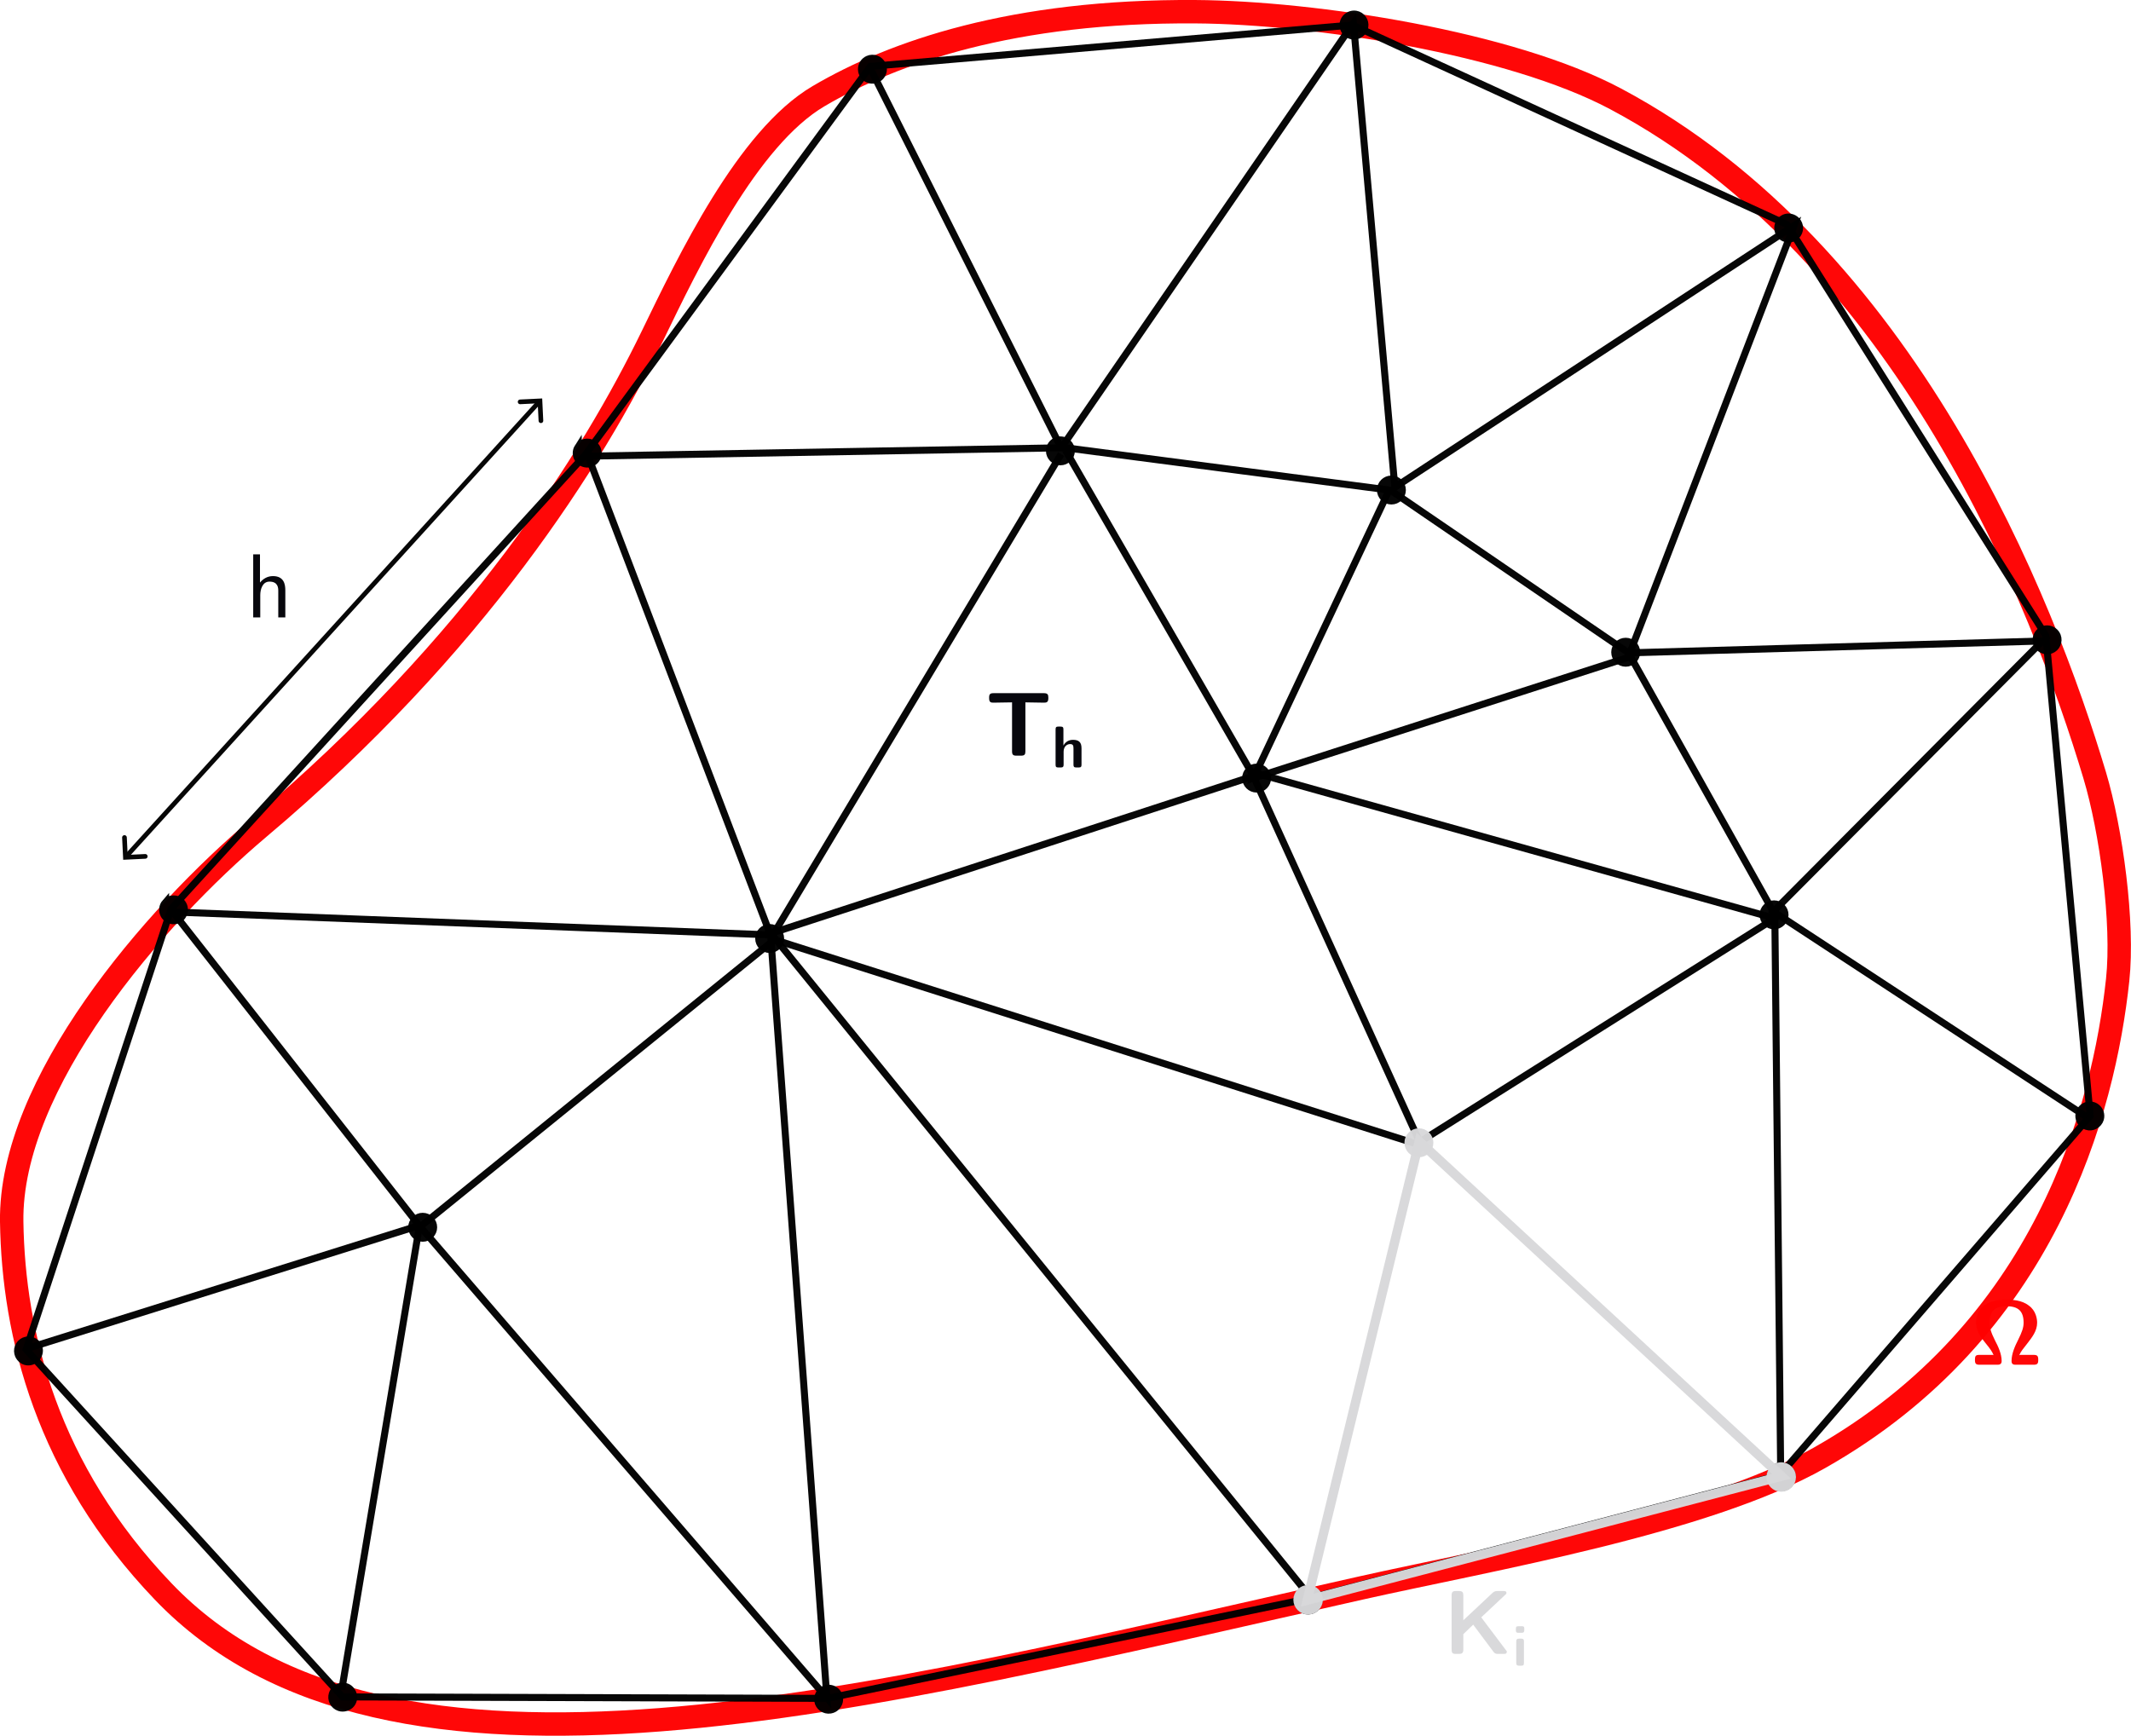
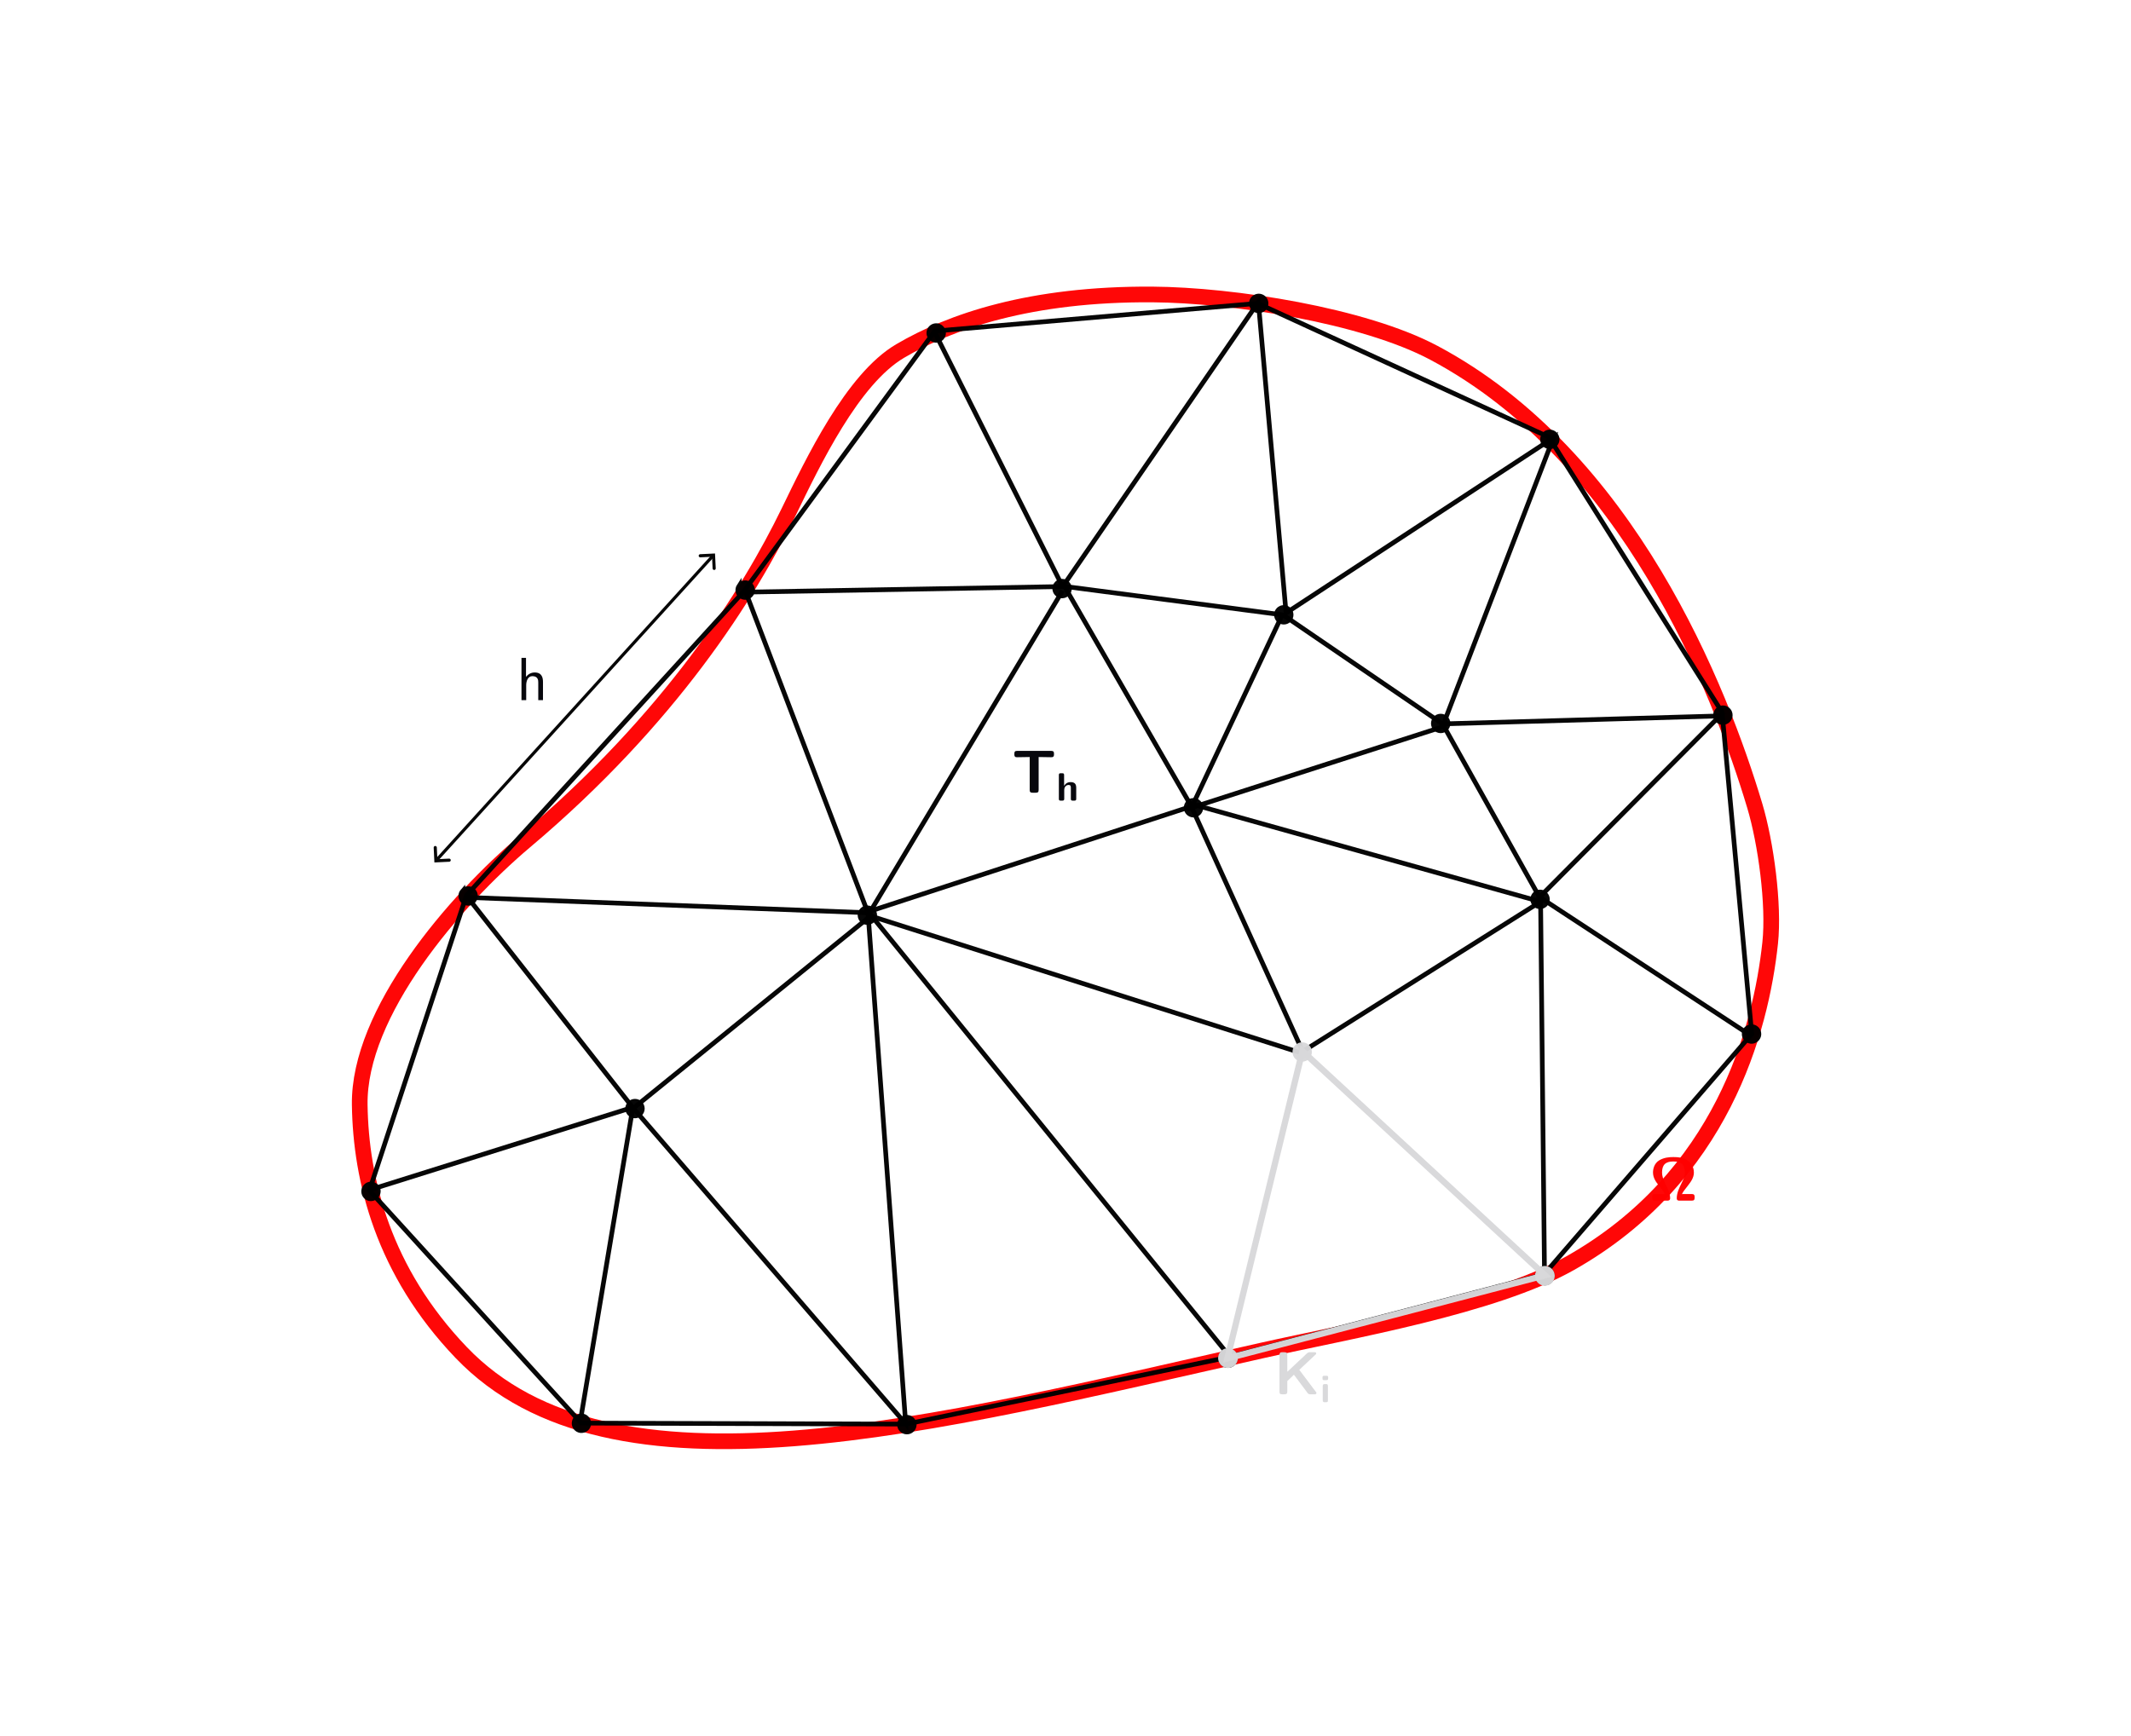
<svg xmlns="http://www.w3.org/2000/svg" width="91.061mm" height="74.186mm" viewBox="0 0 91.061 74.186" version="1.1" id="svg1">
  <defs id="defs1">
    <marker style="overflow:visible" id="marker22" refX="0" refY="0" orient="auto-start-reverse" markerWidth="1" markerHeight="1" viewBox="0 0 1 1" preserveAspectRatio="xMidYMid">
      <path style="fill:none;stroke:context-stroke;stroke-width:1;stroke-linecap:round" d="M 3,-3 0,0 3,3" transform="rotate(180,0.125,0)" id="path22" />
    </marker>
    <marker style="overflow:visible" id="ArrowWideRounded" refX="0" refY="0" orient="auto-start-reverse" markerWidth="1" markerHeight="1" viewBox="0 0 1 1" preserveAspectRatio="xMidYMid">
      <path style="fill:none;stroke:context-stroke;stroke-width:1;stroke-linecap:round" d="M 3,-3 0,0 3,3" transform="rotate(180,0.125,0)" id="path2" />
    </marker>
    <rect x="565.312" y="205.998" width="35.796" height="20.262" id="rect20" />
    <rect x="549.103" y="159.395" width="108.064" height="66.189" id="rect15" />
    <rect x="565.312" y="205.998" width="35.796" height="20.262" id="rect20-6" />
  </defs>
  <g id="layer1" transform="translate(-56.45804,-39.13259)">
-     <path style="opacity:0.971;fill:none;fill-opacity:1;stroke:#000000;stroke-width:0.3;stroke-miterlimit:4.1;stroke-dasharray:none;stroke-opacity:1;paint-order:stroke fill markers" d="M 132.552,102.289 132.299,78.217 126.044,67.034 115.872,60.084 101.846,58.252" id="path19" />
-     <path d="m 67.516,74.521 c 9.282,-7.831 14.274,-15.787 16.813,-21.016 1.553,-3.2 4.067,-8.476 7.111,-10.264 3.202,-1.881 8.301,-3.66 16.101,-3.608 5.109,0.034 13.463,1.333 17.956,3.725 12.423,6.613 18.261,21.529 20.471,28.911 0.704,2.353 1.242,6.305 0.981,8.745 -0.594,5.545 -3.08,14.964 -12.753,20.433 -4.904,2.773 -14.105,4.325 -19.625,5.566 -21.171,4.758 -41.532,10.184 -51.139,0.14 -4.963,-5.188 -6.402,-10.981 -6.474,-15.804 -0.088,-5.883 6.034,-13.012 10.557,-16.828 z" style="opacity:0.971;fill:none;stroke:#ff0000;stroke-width:1;stroke-miterlimit:4.1;stroke-dasharray:none;stroke-opacity:1;paint-order:stroke fill markers" id="path1" />
-     <circle style="opacity:0.971;fill:#000000;fill-opacity:1;stroke:#000000;stroke-width:0.311;stroke-miterlimit:4.1;stroke-dasharray:none;stroke-opacity:1;paint-order:stroke fill markers" id="path4-9" cx="115.915" cy="60.076" r="0.463" />
-     <circle style="opacity:0.971;fill:#000000;fill-opacity:1;stroke:#000000;stroke-width:0.311;stroke-miterlimit:4.1;stroke-dasharray:none;stroke-opacity:1;paint-order:stroke fill markers" id="path4-9-8" cx="125.927" cy="67.009" r="0.463" />
-     <circle style="opacity:0.971;fill:#000000;fill-opacity:1;stroke:#000000;stroke-width:0.311;stroke-miterlimit:4.1;stroke-dasharray:none;stroke-opacity:1;paint-order:stroke fill markers" id="path4-9-6" cx="101.771" cy="58.402" r="0.463" />
-     <circle style="opacity:0.971;fill:#000000;fill-opacity:1;stroke:#000000;stroke-width:0.311;stroke-miterlimit:4.1;stroke-dasharray:none;stroke-opacity:1;paint-order:stroke fill markers" id="path4-9-4" cx="74.52" cy="91.586" r="0.463" />
-     <circle style="opacity:0.971;fill:#000000;fill-opacity:1;stroke:#000000;stroke-width:0.311;stroke-miterlimit:4.1;stroke-dasharray:none;stroke-opacity:1;paint-order:stroke fill markers" id="path4-9-9" cx="89.347" cy="79.244" r="0.463" />
-     <path d="m 81.16,58.247 c -0.101,0.158 -0.097,0.361 0.01,0.515 0.107,0.154 0.297,0.228 0.48,0.188 0.183,-0.04 0.324,-0.187 0.357,-0.371 0.033,-0.184 -0.049,-0.371 -0.207,-0.472 -0.216,-0.138 -0.502,-0.075 -0.64,0.141 z m 12.388,-16.579 c -0.171,0.077 -0.278,0.249 -0.273,0.437 0.006,0.187 0.124,0.353 0.299,0.419 0.175,0.066 0.373,0.02 0.502,-0.116 0.128,-0.137 0.162,-0.337 0.085,-0.508 -0.105,-0.233 -0.38,-0.337 -0.613,-0.232 z m 20.845,-1.923 c -0.185,-0.031 -0.387,0.063 -0.479,0.226 -0.093,0.163 -0.078,0.366 0.037,0.514 0.115,0.148 0.287,0.211 0.469,0.169 0.183,-0.042 0.322,-0.19 0.353,-0.375 0.043,-0.252 -0.128,-0.491 -0.38,-0.534 z m 18.825,8.809 c -0.131,-0.133 -0.342,-0.18 -0.514,-0.103 -0.171,0.076 -0.279,0.249 -0.273,0.436 0.005,0.187 0.104,0.346 0.277,0.419 0.173,0.073 0.372,0.035 0.506,-0.097 0.182,-0.18 0.184,-0.473 0.004,-0.655 z m 11.148,17.76 c -0.067,-0.175 -0.233,-0.293 -0.42,-0.298 -0.187,-0.005 -0.359,0.103 -0.436,0.274 -0.076,0.171 -0.042,0.371 0.086,0.508 0.129,0.136 0.327,0.181 0.502,0.114 0.24,-0.091 0.359,-0.359 0.268,-0.598 z m 1.839,20.644 c 0.052,-0.18 -0.009,-0.374 -0.155,-0.491 -0.146,-0.118 -0.348,-0.135 -0.513,-0.045 -0.164,0.09 -0.258,0.27 -0.238,0.456 0.02,0.186 0.146,0.331 0.323,0.392 0.242,0.084 0.511,-0.067 0.583,-0.312 z m -13.439,15.715 c 0.17,-0.077 0.278,-0.249 0.272,-0.437 -0.006,-0.187 -0.125,-0.352 -0.3,-0.418 -0.176,-0.067 -0.373,-0.02 -0.502,0.116 -0.128,0.137 -0.154,0.333 -0.084,0.507 0.095,0.238 0.38,0.338 0.614,0.232 z m -20.308,5.295 c 0.183,-0.041 0.323,-0.189 0.354,-0.373 0.032,-0.185 -0.051,-0.371 -0.209,-0.471 -0.159,-0.1 -0.362,-0.094 -0.515,0.014 -0.153,0.108 -0.226,0.298 -0.184,0.481 0.057,0.249 0.305,0.406 0.554,0.349 z m -20.513,4.245 c 0.185,-0.031 0.333,-0.171 0.374,-0.354 0.042,-0.182 -0.031,-0.372 -0.184,-0.481 -0.153,-0.108 -0.356,-0.114 -0.515,-0.014 -0.159,0.1 -0.237,0.278 -0.211,0.464 0.035,0.253 0.283,0.428 0.535,0.385 z m -20.984,-0.103 c 0.178,0.058 0.399,-0.007 0.512,-0.156 0.113,-0.15 0.125,-0.352 0.03,-0.514 -0.095,-0.162 -0.247,-0.247 -0.434,-0.232 -0.187,0.014 -0.347,0.14 -0.405,0.318 -0.079,0.243 0.053,0.505 0.297,0.584 z m -13.735,-15.132 c 0.043,0.182 0.202,0.335 0.388,0.355 0.186,0.021 0.367,-0.072 0.458,-0.236 0.091,-0.164 0.09,-0.347 -0.02,-0.499 -0.11,-0.152 -0.301,-0.222 -0.483,-0.179 -0.249,0.059 -0.403,0.31 -0.343,0.558 z m 6.301,-19.267 c -0.123,0.141 -0.149,0.343 -0.066,0.511 0.083,0.168 0.259,0.269 0.446,0.257 0.187,-0.013 0.322,-0.118 0.393,-0.292 0.071,-0.174 0.03,-0.373 -0.103,-0.504 -0.182,-0.18 -0.501,-0.164 -0.67,0.029 z" style="opacity:0.971;fill:#000000;fill-opacity:1;stroke:#000000;stroke-width:0.311;stroke-miterlimit:4.1;stroke-dasharray:none;stroke-opacity:1;paint-order:stroke fill markers" id="circle3339" />
-     <path style="opacity:0.971;fill:none;fill-opacity:1;stroke:#000000;stroke-width:0.3;stroke-miterlimit:4.1;stroke-dasharray:none;stroke-opacity:1;paint-order:stroke fill markers" d="m 63.767,77.983 -6.192,18.828 13.521,14.847 20.723,0.063 20.407,-4.233 20.281,-5.307 13.268,-15.353 -1.895,-20.534 -11.057,-17.564 -18.575,-8.529 -20.597,1.769 -12.194,16.616 z" id="path4" />
-     <path style="opacity:0.971;fill:none;fill-opacity:1;stroke:#000000;stroke-width:0.3;stroke-miterlimit:4.1;stroke-dasharray:none;stroke-opacity:1;paint-order:stroke fill markers" d="M 81.518,58.45 89.381,79.09 63.738,78.107" id="path5" />
-     <path style="opacity:0.971;fill:none;fill-opacity:1;stroke:#000000;stroke-width:0.3;stroke-miterlimit:4.1;stroke-dasharray:none;stroke-opacity:1;paint-order:stroke fill markers" d="m 63.916,78.197 10.454,13.313 -16.798,5.272" id="path6" />
-     <path style="opacity:0.971;fill:none;fill-opacity:1;stroke:#000000;stroke-width:0.3;stroke-miterlimit:4.1;stroke-dasharray:none;stroke-opacity:1;paint-order:stroke fill markers" d="M 71.064,111.346 74.37,91.599 89.47,79.358" id="path7" />
-     <path style="opacity:0.971;fill:none;fill-opacity:1;stroke:#000000;stroke-width:0.3;stroke-miterlimit:4.1;stroke-dasharray:none;stroke-opacity:1;paint-order:stroke fill markers" d="M 74.37,91.51 91.793,111.703 89.381,79.001 112.255,107.146" id="path8" />
-     <path style="opacity:0.971;fill:none;fill-opacity:1;stroke:#000000;stroke-width:0.3;stroke-miterlimit:4.1;stroke-dasharray:none;stroke-opacity:1;paint-order:stroke fill markers" d="M 81.518,58.629 101.801,58.272 93.58,41.921" id="path9" />
-     <path style="opacity:0.971;fill:none;fill-opacity:1;stroke:#000000;stroke-width:0.3;stroke-miterlimit:4.1;stroke-dasharray:none;stroke-opacity:1;paint-order:stroke fill markers" d="m 89.47,79.269 27.52,8.756 15.458,-9.739" id="path11" />
-     <path style="opacity:0.971;fill:none;fill-opacity:1;stroke:#000000;stroke-width:0.3;stroke-miterlimit:4.1;stroke-dasharray:none;stroke-opacity:1;paint-order:stroke fill markers" d="M 101.801,58.54 89.381,79.269" id="path12" />
-     <path style="opacity:0.971;fill:none;fill-opacity:1;stroke:#000000;stroke-width:0.3;stroke-miterlimit:4.1;stroke-dasharray:none;stroke-opacity:1;paint-order:stroke fill markers" d="m 101.979,58.361 8.042,13.939 -20.819,6.791" id="path13" />
-     <path style="opacity:0.971;fill:none;fill-opacity:1;stroke:#000000;stroke-width:0.3;stroke-miterlimit:4.1;stroke-dasharray:none;stroke-opacity:1;paint-order:stroke fill markers" d="m 117.08,87.847 -7.148,-15.726 22.338,6.255" id="path14" />
-     <path style="opacity:0.971;fill:none;fill-opacity:1;stroke:#000000;stroke-width:0.3;stroke-miterlimit:4.1;stroke-dasharray:none;stroke-opacity:1;paint-order:stroke fill markers" d="m 115.829,60.059 -5.808,12.33 16.083,-5.182" id="path15" />
-     <circle style="opacity:0.971;fill:#000000;fill-opacity:1;stroke:#000000;stroke-width:0.311;stroke-miterlimit:4.1;stroke-dasharray:none;stroke-opacity:1;paint-order:stroke fill markers" id="path4-9-8-7" cx="132.266" cy="78.233" r="0.463" />
-     <circle style="opacity:0.971;fill:#d8d8da;fill-opacity:1;stroke:#d8d8da;stroke-width:0.317;stroke-miterlimit:4.1;stroke-dasharray:none;stroke-opacity:1;paint-order:stroke fill markers" id="path4-9-8-1-5" cx="132.573" cy="102.26" r="0.472" />
-     <circle style="opacity:0.971;fill:#000000;fill-opacity:1;stroke:#000000;stroke-width:0.311;stroke-miterlimit:4.1;stroke-dasharray:none;stroke-opacity:1;paint-order:stroke fill markers" id="path4-9-8-8" cx="110.156" cy="72.388" r="0.463" />
    <text xml:space="preserve" transform="scale(0.2645833)" id="text15" style="font-size:12px;line-height:1.25;font-family:'Latin Modern Sans';-inkscape-font-specification:'Latin Modern Sans';text-align:center;white-space:pre;shape-inside:url(#rect15);display:inline;opacity:0.971;fill:none;fill-opacity:1;stroke:#000000;stroke-width:1.134;stroke-miterlimit:4.1;stroke-dasharray:none;stroke-opacity:1;paint-order:stroke fill markers" />
-     <text xml:space="preserve" style="font-style:normal;font-variant:normal;font-weight:bold;font-stretch:normal;font-size:3.881px;line-height:1.25;font-family:'Latin Modern Sans';-inkscape-font-specification:'Latin Modern Sans Bold';text-align:center;text-anchor:middle;opacity:0.971;fill:#ff0000;fill-opacity:1;stroke:none;stroke-width:0.3;stroke-miterlimit:4.1;stroke-dasharray:none;stroke-opacity:1;paint-order:stroke fill markers" x="145.763" y="97.459" id="text16">
-       <tspan id="tspan16" style="font-style:normal;font-variant:normal;font-weight:bold;font-stretch:normal;font-size:3.881px;font-family:'Latin Modern Sans';-inkscape-font-specification:'Latin Modern Sans Bold';fill:#ff0000;fill-opacity:1;stroke:none;stroke-width:0.3;stroke-opacity:1" x="145.763" y="97.459">Ω</tspan>
-     </text>
-     <text xml:space="preserve" style="font-style:normal;font-variant:normal;font-weight:bold;font-stretch:normal;font-size:3.881px;line-height:1.25;font-family:'Latin Modern Sans';-inkscape-font-specification:'Latin Modern Sans Bold';text-align:center;text-anchor:middle;opacity:0.971;fill:#d8d8da;fill-opacity:1;stroke:none;stroke-width:0.3;stroke-miterlimit:4.1;stroke-dasharray:none;stroke-opacity:1;paint-order:stroke fill markers" x="128.476" y="109.819" id="text16-2">
-       <tspan id="tspan16-5" style="font-style:normal;font-variant:normal;font-weight:bold;font-stretch:normal;font-size:3.881px;font-family:'Latin Modern Sans';-inkscape-font-specification:'Latin Modern Sans Bold';fill:#d8d8da;fill-opacity:1;stroke:none;stroke-width:0.3;stroke-opacity:1" x="128.476" y="109.819">K<tspan style="font-size:65%;baseline-shift:sub;fill:#d8d8da;fill-opacity:1" id="tspan17">i</tspan>
-       </tspan>
-     </text>
-     <circle style="opacity:0.971;fill:#d8d8da;fill-opacity:1;stroke:#d8d8da;stroke-width:0.317;stroke-miterlimit:4.1;stroke-dasharray:none;stroke-opacity:1;paint-order:stroke fill markers" id="path4-9-8-1-5-5" cx="112.356" cy="107.507" r="0.472" />
-     <path style="opacity:0.971;fill:none;fill-opacity:1;stroke:#d8d8da;stroke-width:0.4;stroke-miterlimit:4.1;stroke-dasharray:none;stroke-opacity:1;paint-order:stroke fill markers" d="m 112.318,107.525 20.265,-5.299 -15.479,-14.31 z" id="path17" />
-     <circle style="opacity:0.971;fill:#d8d8da;fill-opacity:1;stroke:#d8d8da;stroke-width:0.311;stroke-miterlimit:4.1;stroke-dasharray:none;stroke-opacity:1;paint-order:stroke fill markers" id="path4-9-8-1" cx="117.09" cy="87.975" r="0.463" />
-     <path style="opacity:0.971;fill:none;fill-opacity:1;stroke:#000000;stroke-width:0.3;stroke-miterlimit:4.1;stroke-dasharray:none;stroke-opacity:1;paint-order:stroke fill markers" d="m 101.783,58.315 12.51,-18.196 1.769,19.839 17.059,-11.183 -7.013,18.259 17.627,-0.505 -11.499,11.562 13.394,8.782" id="path18" />
-     <text xml:space="preserve" transform="matrix(0.2645833,0,0,0.2645833,-53.61011,13.31318)" id="text20" style="font-style:normal;font-variant:normal;font-weight:bold;font-stretch:normal;font-size:14.667px;line-height:1.25;font-family:'Latin Modern Sans';-inkscape-font-specification:'Latin Modern Sans Bold';text-align:center;white-space:pre;shape-inside:url(#rect20);display:inline;opacity:0.971;fill:#000006;fill-opacity:1;stroke:none;stroke-width:1.134;stroke-miterlimit:4.1;stroke-dasharray:none;stroke-opacity:1;paint-order:stroke fill markers">
-       <tspan x="575.161" y="219.653" id="tspan3">T<tspan style="font-size:65%;baseline-shift:sub" id="tspan1">h</tspan>
-       </tspan>
-     </text>
-     <path style="opacity:0.971;fill:#000006;fill-opacity:1;stroke:#000000;stroke-width:0.2;stroke-miterlimit:4.1;stroke-dasharray:none;stroke-opacity:1;marker-start:url(#ArrowWideRounded);marker-end:url(#marker22);paint-order:stroke fill markers" d="M 79.498,56.304 61.851,75.738" id="path21" />
-     <text xml:space="preserve" transform="matrix(0.2645833,0,0,0.2645833,-86.34156,7.404051)" id="text20-5" style="font-style:normal;font-variant:normal;font-weight:normal;font-stretch:normal;font-size:14.667px;line-height:1.25;font-family:'Latin Modern Sans';-inkscape-font-specification:'Latin Modern Sans';text-align:center;white-space:pre;shape-inside:url(#rect20-6);display:inline;opacity:0.971;fill:#000006;fill-opacity:1;stroke:none;stroke-width:1.134;stroke-miterlimit:4.1;stroke-dasharray:none;stroke-opacity:1;paint-order:stroke fill markers">
-       <tspan x="579.42" y="219.653" id="tspan4">h</tspan>
-     </text>
+     <g id="g1" transform="matrix(0.669742,0,0,0.669742,33.68259,25.17417)">
+       <path style="opacity:0.971;fill:none;fill-opacity:1;stroke:#000000;stroke-width:0.3;stroke-miterlimit:4.1;stroke-dasharray:none;stroke-opacity:1;paint-order:stroke fill markers" d="M 132.552,102.289 132.299,78.217 126.044,67.034 115.872,60.084 101.846,58.252" id="path19" />
+       <path d="m 67.516,74.521 c 9.282,-7.831 14.274,-15.787 16.813,-21.016 1.553,-3.2 4.067,-8.476 7.111,-10.264 3.202,-1.881 8.301,-3.66 16.101,-3.608 5.109,0.034 13.463,1.333 17.956,3.725 12.423,6.613 18.261,21.529 20.471,28.911 0.704,2.353 1.242,6.305 0.981,8.745 -0.594,5.545 -3.08,14.964 -12.753,20.433 -4.904,2.773 -14.105,4.325 -19.625,5.566 -21.171,4.758 -41.532,10.184 -51.139,0.14 -4.963,-5.188 -6.402,-10.981 -6.474,-15.804 -0.088,-5.883 6.034,-13.012 10.557,-16.828 z" style="opacity:0.971;fill:none;stroke:#ff0000;stroke-width:1;stroke-miterlimit:4.1;stroke-dasharray:none;stroke-opacity:1;paint-order:stroke fill markers" id="path1" />
+       <circle style="opacity:0.971;fill:#000000;fill-opacity:1;stroke:#000000;stroke-width:0.311;stroke-miterlimit:4.1;stroke-dasharray:none;stroke-opacity:1;paint-order:stroke fill markers" id="path4-9" cx="115.915" cy="60.076" r="0.463" />
+       <circle style="opacity:0.971;fill:#000000;fill-opacity:1;stroke:#000000;stroke-width:0.311;stroke-miterlimit:4.1;stroke-dasharray:none;stroke-opacity:1;paint-order:stroke fill markers" id="path4-9-8" cx="125.927" cy="67.009" r="0.463" />
+       <circle style="opacity:0.971;fill:#000000;fill-opacity:1;stroke:#000000;stroke-width:0.311;stroke-miterlimit:4.1;stroke-dasharray:none;stroke-opacity:1;paint-order:stroke fill markers" id="path4-9-6" cx="101.771" cy="58.402" r="0.463" />
+       <circle style="opacity:0.971;fill:#000000;fill-opacity:1;stroke:#000000;stroke-width:0.311;stroke-miterlimit:4.1;stroke-dasharray:none;stroke-opacity:1;paint-order:stroke fill markers" id="path4-9-4" cx="74.52" cy="91.586" r="0.463" />
+       <circle style="opacity:0.971;fill:#000000;fill-opacity:1;stroke:#000000;stroke-width:0.311;stroke-miterlimit:4.1;stroke-dasharray:none;stroke-opacity:1;paint-order:stroke fill markers" id="path4-9-9" cx="89.347" cy="79.244" r="0.463" />
+       <path d="m 81.16,58.247 c -0.101,0.158 -0.097,0.361 0.01,0.515 0.107,0.154 0.297,0.228 0.48,0.188 0.183,-0.04 0.324,-0.187 0.357,-0.371 0.033,-0.184 -0.049,-0.371 -0.207,-0.472 -0.216,-0.138 -0.502,-0.075 -0.64,0.141 z m 12.388,-16.579 c -0.171,0.077 -0.278,0.249 -0.273,0.437 0.006,0.187 0.124,0.353 0.299,0.419 0.175,0.066 0.373,0.02 0.502,-0.116 0.128,-0.137 0.162,-0.337 0.085,-0.508 -0.105,-0.233 -0.38,-0.337 -0.613,-0.232 z m 20.845,-1.923 c -0.185,-0.031 -0.387,0.063 -0.479,0.226 -0.093,0.163 -0.078,0.366 0.037,0.514 0.115,0.148 0.287,0.211 0.469,0.169 0.183,-0.042 0.322,-0.19 0.353,-0.375 0.043,-0.252 -0.128,-0.491 -0.38,-0.534 z m 18.825,8.809 c -0.131,-0.133 -0.342,-0.18 -0.514,-0.103 -0.171,0.076 -0.279,0.249 -0.273,0.436 0.005,0.187 0.104,0.346 0.277,0.419 0.173,0.073 0.372,0.035 0.506,-0.097 0.182,-0.18 0.184,-0.473 0.004,-0.655 z m 11.148,17.76 c -0.067,-0.175 -0.233,-0.293 -0.42,-0.298 -0.187,-0.005 -0.359,0.103 -0.436,0.274 -0.076,0.171 -0.042,0.371 0.086,0.508 0.129,0.136 0.327,0.181 0.502,0.114 0.24,-0.091 0.359,-0.359 0.268,-0.598 z m 1.839,20.644 c 0.052,-0.18 -0.009,-0.374 -0.155,-0.491 -0.146,-0.118 -0.348,-0.135 -0.513,-0.045 -0.164,0.09 -0.258,0.27 -0.238,0.456 0.02,0.186 0.146,0.331 0.323,0.392 0.242,0.084 0.511,-0.067 0.583,-0.312 z m -13.439,15.715 c 0.17,-0.077 0.278,-0.249 0.272,-0.437 -0.006,-0.187 -0.125,-0.352 -0.3,-0.418 -0.176,-0.067 -0.373,-0.02 -0.502,0.116 -0.128,0.137 -0.154,0.333 -0.084,0.507 0.095,0.238 0.38,0.338 0.614,0.232 z m -20.308,5.295 c 0.183,-0.041 0.323,-0.189 0.354,-0.373 0.032,-0.185 -0.051,-0.371 -0.209,-0.471 -0.159,-0.1 -0.362,-0.094 -0.515,0.014 -0.153,0.108 -0.226,0.298 -0.184,0.481 0.057,0.249 0.305,0.406 0.554,0.349 z m -20.513,4.245 c 0.185,-0.031 0.333,-0.171 0.374,-0.354 0.042,-0.182 -0.031,-0.372 -0.184,-0.481 -0.153,-0.108 -0.356,-0.114 -0.515,-0.014 -0.159,0.1 -0.237,0.278 -0.211,0.464 0.035,0.253 0.283,0.428 0.535,0.385 z m -20.984,-0.103 c 0.178,0.058 0.399,-0.007 0.512,-0.156 0.113,-0.15 0.125,-0.352 0.03,-0.514 -0.095,-0.162 -0.247,-0.247 -0.434,-0.232 -0.187,0.014 -0.347,0.14 -0.405,0.318 -0.079,0.243 0.053,0.505 0.297,0.584 z m -13.735,-15.132 c 0.043,0.182 0.202,0.335 0.388,0.355 0.186,0.021 0.367,-0.072 0.458,-0.236 0.091,-0.164 0.09,-0.347 -0.02,-0.499 -0.11,-0.152 -0.301,-0.222 -0.483,-0.179 -0.249,0.059 -0.403,0.31 -0.343,0.558 z m 6.301,-19.267 c -0.123,0.141 -0.149,0.343 -0.066,0.511 0.083,0.168 0.259,0.269 0.446,0.257 0.187,-0.013 0.322,-0.118 0.393,-0.292 0.071,-0.174 0.03,-0.373 -0.103,-0.504 -0.182,-0.18 -0.501,-0.164 -0.67,0.029 z" style="opacity:0.971;fill:#000000;fill-opacity:1;stroke:#000000;stroke-width:0.311;stroke-miterlimit:4.1;stroke-dasharray:none;stroke-opacity:1;paint-order:stroke fill markers" id="circle3339" />
+       <path style="opacity:0.971;fill:none;fill-opacity:1;stroke:#000000;stroke-width:0.3;stroke-miterlimit:4.1;stroke-dasharray:none;stroke-opacity:1;paint-order:stroke fill markers" d="m 63.767,77.983 -6.192,18.828 13.521,14.847 20.723,0.063 20.407,-4.233 20.281,-5.307 13.268,-15.353 -1.895,-20.534 -11.057,-17.564 -18.575,-8.529 -20.597,1.769 -12.194,16.616 z" id="path4" />
+       <path style="opacity:0.971;fill:none;fill-opacity:1;stroke:#000000;stroke-width:0.3;stroke-miterlimit:4.1;stroke-dasharray:none;stroke-opacity:1;paint-order:stroke fill markers" d="M 81.518,58.45 89.381,79.09 63.738,78.107" id="path5" />
+       <path style="opacity:0.971;fill:none;fill-opacity:1;stroke:#000000;stroke-width:0.3;stroke-miterlimit:4.1;stroke-dasharray:none;stroke-opacity:1;paint-order:stroke fill markers" d="m 63.916,78.197 10.454,13.313 -16.798,5.272" id="path6" />
+       <path style="opacity:0.971;fill:none;fill-opacity:1;stroke:#000000;stroke-width:0.3;stroke-miterlimit:4.1;stroke-dasharray:none;stroke-opacity:1;paint-order:stroke fill markers" d="M 71.064,111.346 74.37,91.599 89.47,79.358" id="path7" />
+       <path style="opacity:0.971;fill:none;fill-opacity:1;stroke:#000000;stroke-width:0.3;stroke-miterlimit:4.1;stroke-dasharray:none;stroke-opacity:1;paint-order:stroke fill markers" d="M 74.37,91.51 91.793,111.703 89.381,79.001 112.255,107.146" id="path8" />
+       <path style="opacity:0.971;fill:none;fill-opacity:1;stroke:#000000;stroke-width:0.3;stroke-miterlimit:4.1;stroke-dasharray:none;stroke-opacity:1;paint-order:stroke fill markers" d="M 81.518,58.629 101.801,58.272 93.58,41.921" id="path9" />
+       <path style="opacity:0.971;fill:none;fill-opacity:1;stroke:#000000;stroke-width:0.3;stroke-miterlimit:4.1;stroke-dasharray:none;stroke-opacity:1;paint-order:stroke fill markers" d="m 89.47,79.269 27.52,8.756 15.458,-9.739" id="path11" />
+       <path style="opacity:0.971;fill:none;fill-opacity:1;stroke:#000000;stroke-width:0.3;stroke-miterlimit:4.1;stroke-dasharray:none;stroke-opacity:1;paint-order:stroke fill markers" d="M 101.801,58.54 89.381,79.269" id="path12" />
+       <path style="opacity:0.971;fill:none;fill-opacity:1;stroke:#000000;stroke-width:0.3;stroke-miterlimit:4.1;stroke-dasharray:none;stroke-opacity:1;paint-order:stroke fill markers" d="m 101.979,58.361 8.042,13.939 -20.819,6.791" id="path13" />
+       <path style="opacity:0.971;fill:none;fill-opacity:1;stroke:#000000;stroke-width:0.3;stroke-miterlimit:4.1;stroke-dasharray:none;stroke-opacity:1;paint-order:stroke fill markers" d="m 117.08,87.847 -7.148,-15.726 22.338,6.255" id="path14" />
+       <path style="opacity:0.971;fill:none;fill-opacity:1;stroke:#000000;stroke-width:0.3;stroke-miterlimit:4.1;stroke-dasharray:none;stroke-opacity:1;paint-order:stroke fill markers" d="m 115.829,60.059 -5.808,12.33 16.083,-5.182" id="path15" />
+       <circle style="opacity:0.971;fill:#000000;fill-opacity:1;stroke:#000000;stroke-width:0.311;stroke-miterlimit:4.1;stroke-dasharray:none;stroke-opacity:1;paint-order:stroke fill markers" id="path4-9-8-7" cx="132.266" cy="78.233" r="0.463" />
+       <circle style="opacity:0.971;fill:#d8d8da;fill-opacity:1;stroke:#d8d8da;stroke-width:0.317;stroke-miterlimit:4.1;stroke-dasharray:none;stroke-opacity:1;paint-order:stroke fill markers" id="path4-9-8-1-5" cx="132.573" cy="102.26" r="0.472" />
+       <circle style="opacity:0.971;fill:#000000;fill-opacity:1;stroke:#000000;stroke-width:0.311;stroke-miterlimit:4.1;stroke-dasharray:none;stroke-opacity:1;paint-order:stroke fill markers" id="path4-9-8-8" cx="110.156" cy="72.388" r="0.463" />
+       <text xml:space="preserve" style="font-style:normal;font-variant:normal;font-weight:bold;font-stretch:normal;font-size:3.881px;line-height:1.25;font-family:'Latin Modern Sans';-inkscape-font-specification:'Latin Modern Sans Bold';text-align:center;text-anchor:middle;opacity:0.971;fill:#ff0000;fill-opacity:1;stroke:none;stroke-width:0.3;stroke-miterlimit:4.1;stroke-dasharray:none;stroke-opacity:1;paint-order:stroke fill markers" x="145.763" y="97.459" id="text16">
+         <tspan id="tspan16" style="font-style:normal;font-variant:normal;font-weight:bold;font-stretch:normal;font-size:3.881px;font-family:'Latin Modern Sans';-inkscape-font-specification:'Latin Modern Sans Bold';fill:#ff0000;fill-opacity:1;stroke:none;stroke-width:0.3;stroke-opacity:1" x="145.763" y="97.459">Ω</tspan>
+       </text>
+       <text xml:space="preserve" style="font-style:normal;font-variant:normal;font-weight:bold;font-stretch:normal;font-size:3.881px;line-height:1.25;font-family:'Latin Modern Sans';-inkscape-font-specification:'Latin Modern Sans Bold';text-align:center;text-anchor:middle;opacity:0.971;fill:#d8d8da;fill-opacity:1;stroke:none;stroke-width:0.3;stroke-miterlimit:4.1;stroke-dasharray:none;stroke-opacity:1;paint-order:stroke fill markers" x="128.476" y="109.819" id="text16-2">
+         <tspan id="tspan16-5" style="font-style:normal;font-variant:normal;font-weight:bold;font-stretch:normal;font-size:3.881px;font-family:'Latin Modern Sans';-inkscape-font-specification:'Latin Modern Sans Bold';fill:#d8d8da;fill-opacity:1;stroke:none;stroke-width:0.3;stroke-opacity:1" x="128.476" y="109.819">K<tspan style="font-size:65%;baseline-shift:sub;fill:#d8d8da;fill-opacity:1" id="tspan17">i</tspan>
+         </tspan>
+       </text>
+       <circle style="opacity:0.971;fill:#d8d8da;fill-opacity:1;stroke:#d8d8da;stroke-width:0.317;stroke-miterlimit:4.1;stroke-dasharray:none;stroke-opacity:1;paint-order:stroke fill markers" id="path4-9-8-1-5-5" cx="112.356" cy="107.507" r="0.472" />
+       <path style="opacity:0.971;fill:none;fill-opacity:1;stroke:#d8d8da;stroke-width:0.4;stroke-miterlimit:4.1;stroke-dasharray:none;stroke-opacity:1;paint-order:stroke fill markers" d="m 112.318,107.525 20.265,-5.299 -15.479,-14.31 z" id="path17" />
+       <circle style="opacity:0.971;fill:#d8d8da;fill-opacity:1;stroke:#d8d8da;stroke-width:0.311;stroke-miterlimit:4.1;stroke-dasharray:none;stroke-opacity:1;paint-order:stroke fill markers" id="path4-9-8-1" cx="117.09" cy="87.975" r="0.463" />
+       <path style="opacity:0.971;fill:none;fill-opacity:1;stroke:#000000;stroke-width:0.3;stroke-miterlimit:4.1;stroke-dasharray:none;stroke-opacity:1;paint-order:stroke fill markers" d="m 101.783,58.315 12.51,-18.196 1.769,19.839 17.059,-11.183 -7.013,18.259 17.627,-0.505 -11.499,11.562 13.394,8.782" id="path18" />
+       <text xml:space="preserve" transform="matrix(0.2645833,0,0,0.2645833,-53.61011,13.31318)" id="text20" style="font-style:normal;font-variant:normal;font-weight:bold;font-stretch:normal;font-size:14.667px;line-height:1.25;font-family:'Latin Modern Sans';-inkscape-font-specification:'Latin Modern Sans Bold';text-align:center;white-space:pre;shape-inside:url(#rect20);display:inline;opacity:0.971;fill:#000006;fill-opacity:1;stroke:none;stroke-width:1.134;stroke-miterlimit:4.1;stroke-dasharray:none;stroke-opacity:1;paint-order:stroke fill markers">
+         <tspan x="575.161" y="219.653" id="tspan3">T<tspan style="font-size:65%;baseline-shift:sub" id="tspan1">h</tspan>
+         </tspan>
+       </text>
+       <path style="opacity:0.971;fill:#000006;fill-opacity:1;stroke:#000000;stroke-width:0.2;stroke-miterlimit:4.1;stroke-dasharray:none;stroke-opacity:1;marker-start:url(#ArrowWideRounded);marker-end:url(#marker22);paint-order:stroke fill markers" d="M 79.498,56.304 61.851,75.738" id="path21" />
+       <text xml:space="preserve" transform="matrix(0.2645833,0,0,0.2645833,-86.34156,7.404051)" id="text20-5" style="font-style:normal;font-variant:normal;font-weight:normal;font-stretch:normal;font-size:14.667px;line-height:1.25;font-family:'Latin Modern Sans';-inkscape-font-specification:'Latin Modern Sans';text-align:center;white-space:pre;shape-inside:url(#rect20-6);display:inline;opacity:0.971;fill:#000006;fill-opacity:1;stroke:none;stroke-width:1.134;stroke-miterlimit:4.1;stroke-dasharray:none;stroke-opacity:1;paint-order:stroke fill markers">
+         <tspan x="579.42" y="219.653" id="tspan4">h</tspan>
+       </text>
+     </g>
  </g>
</svg>
